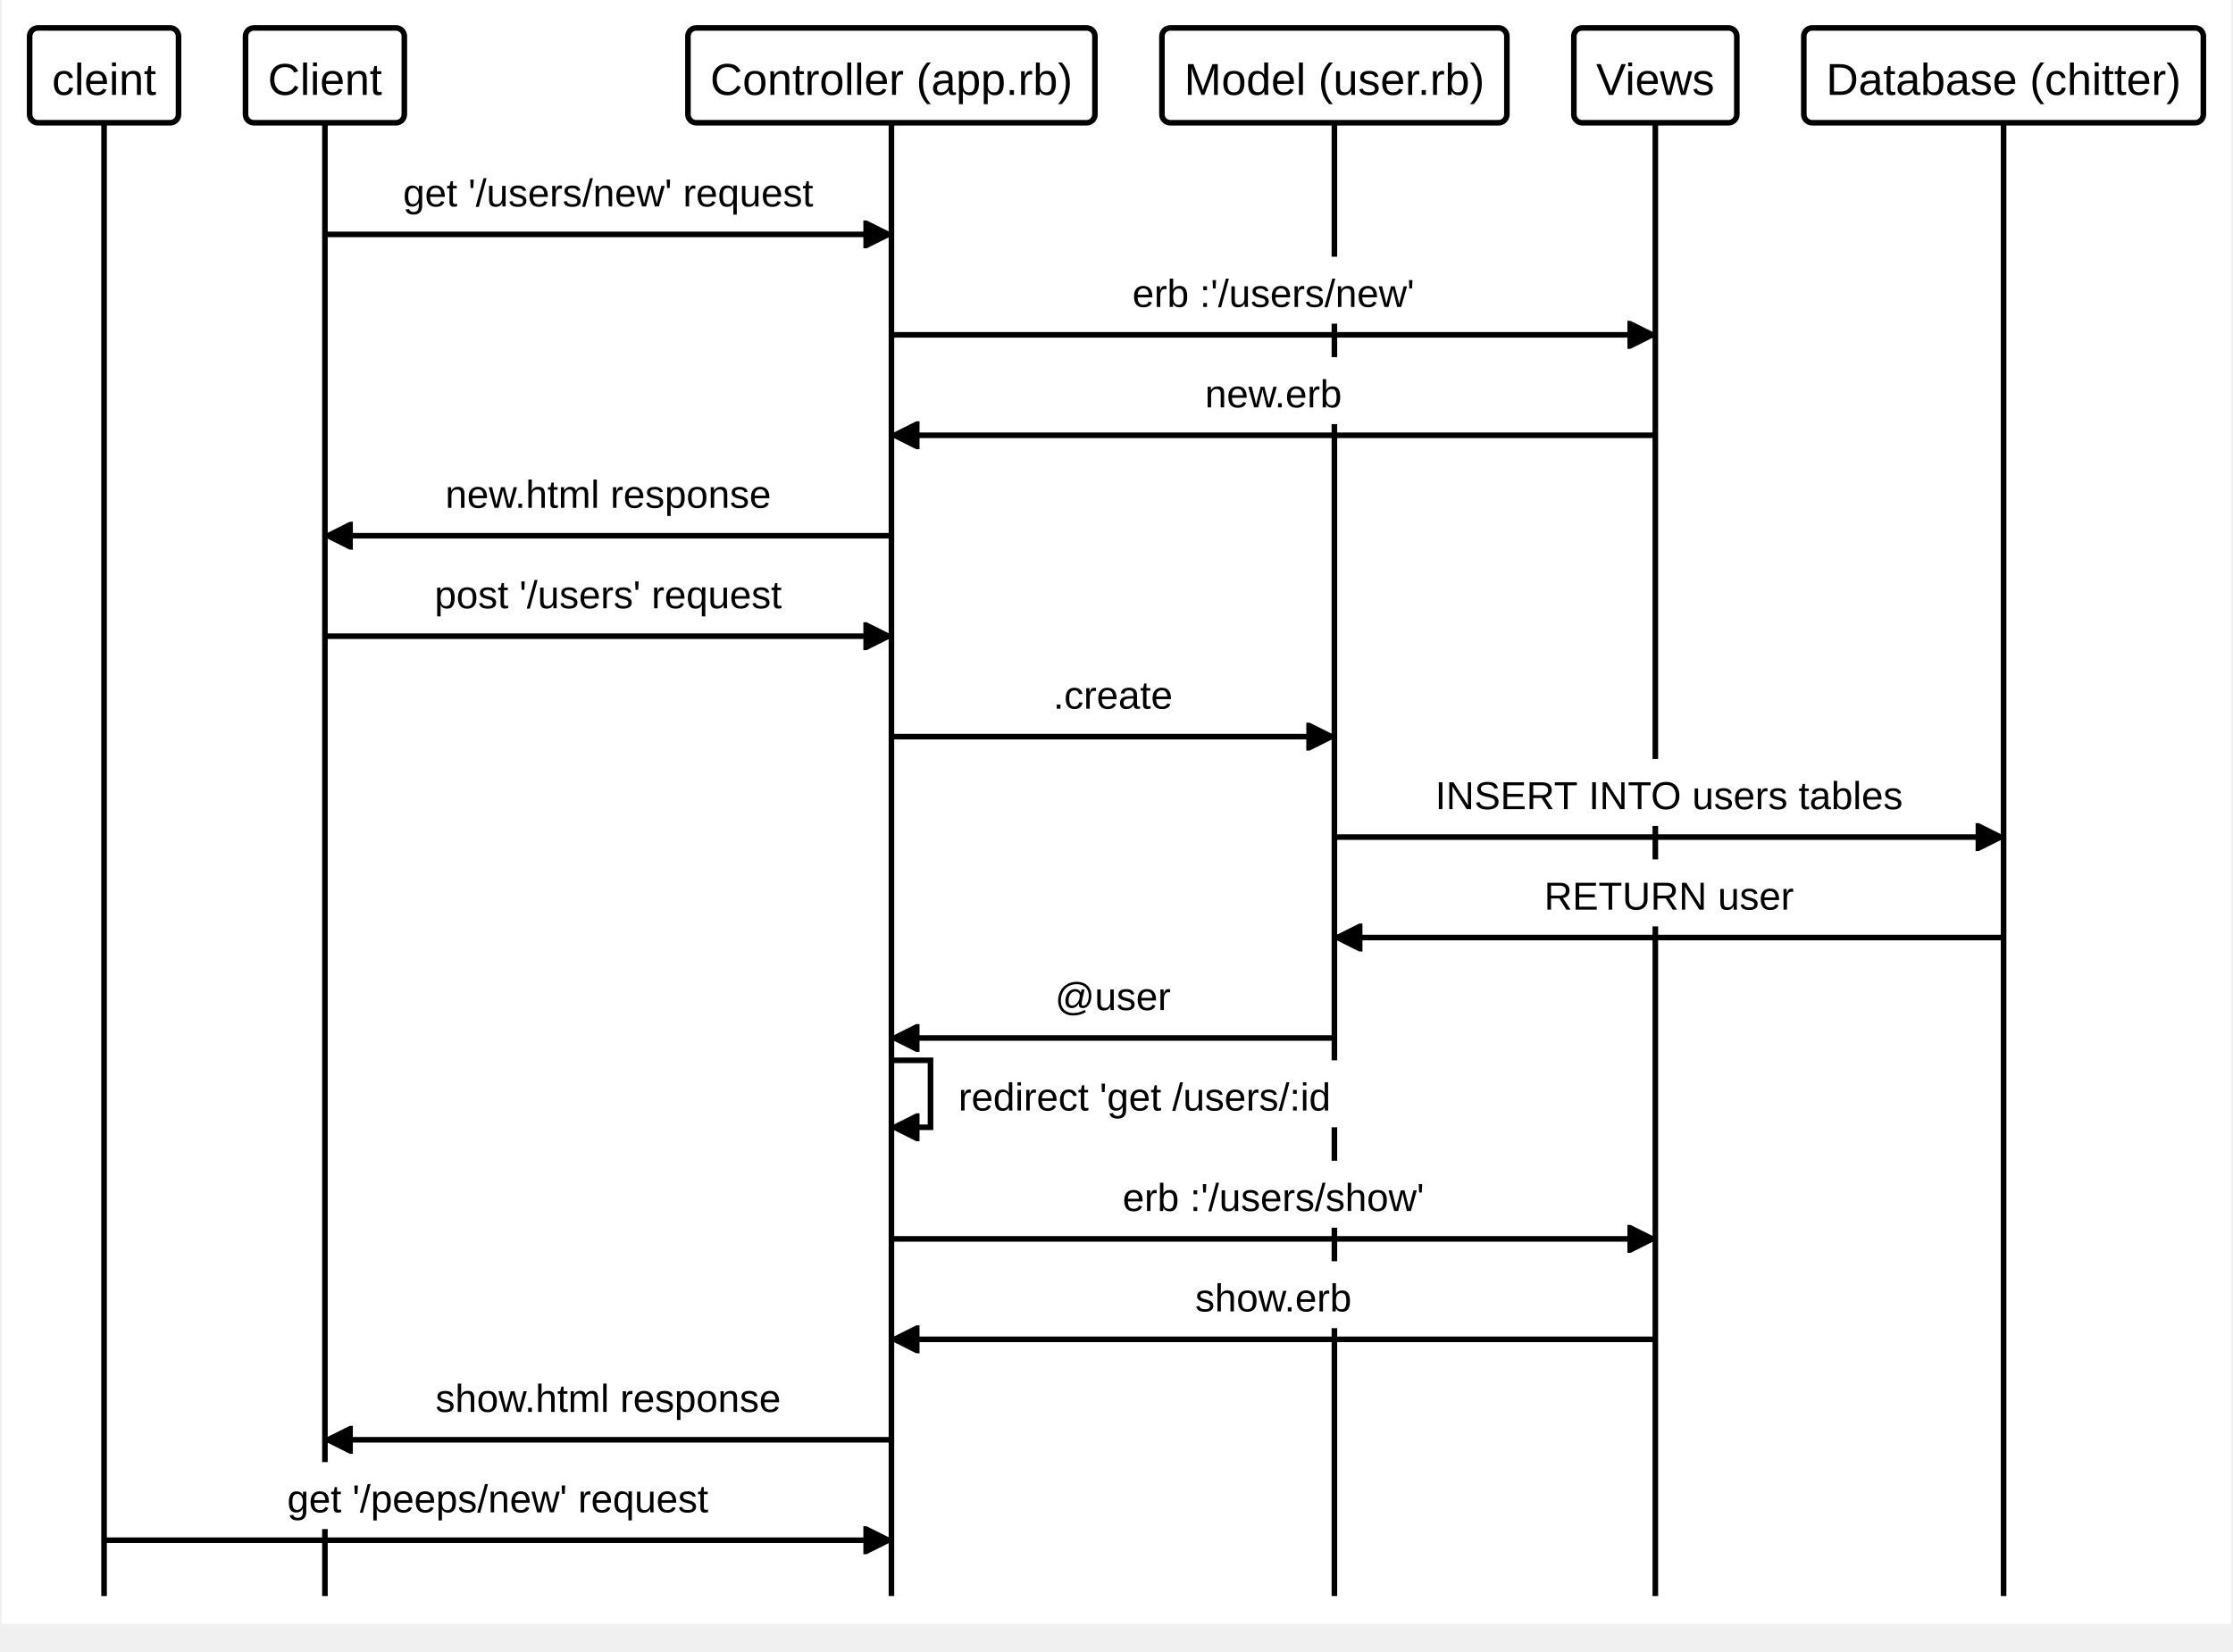
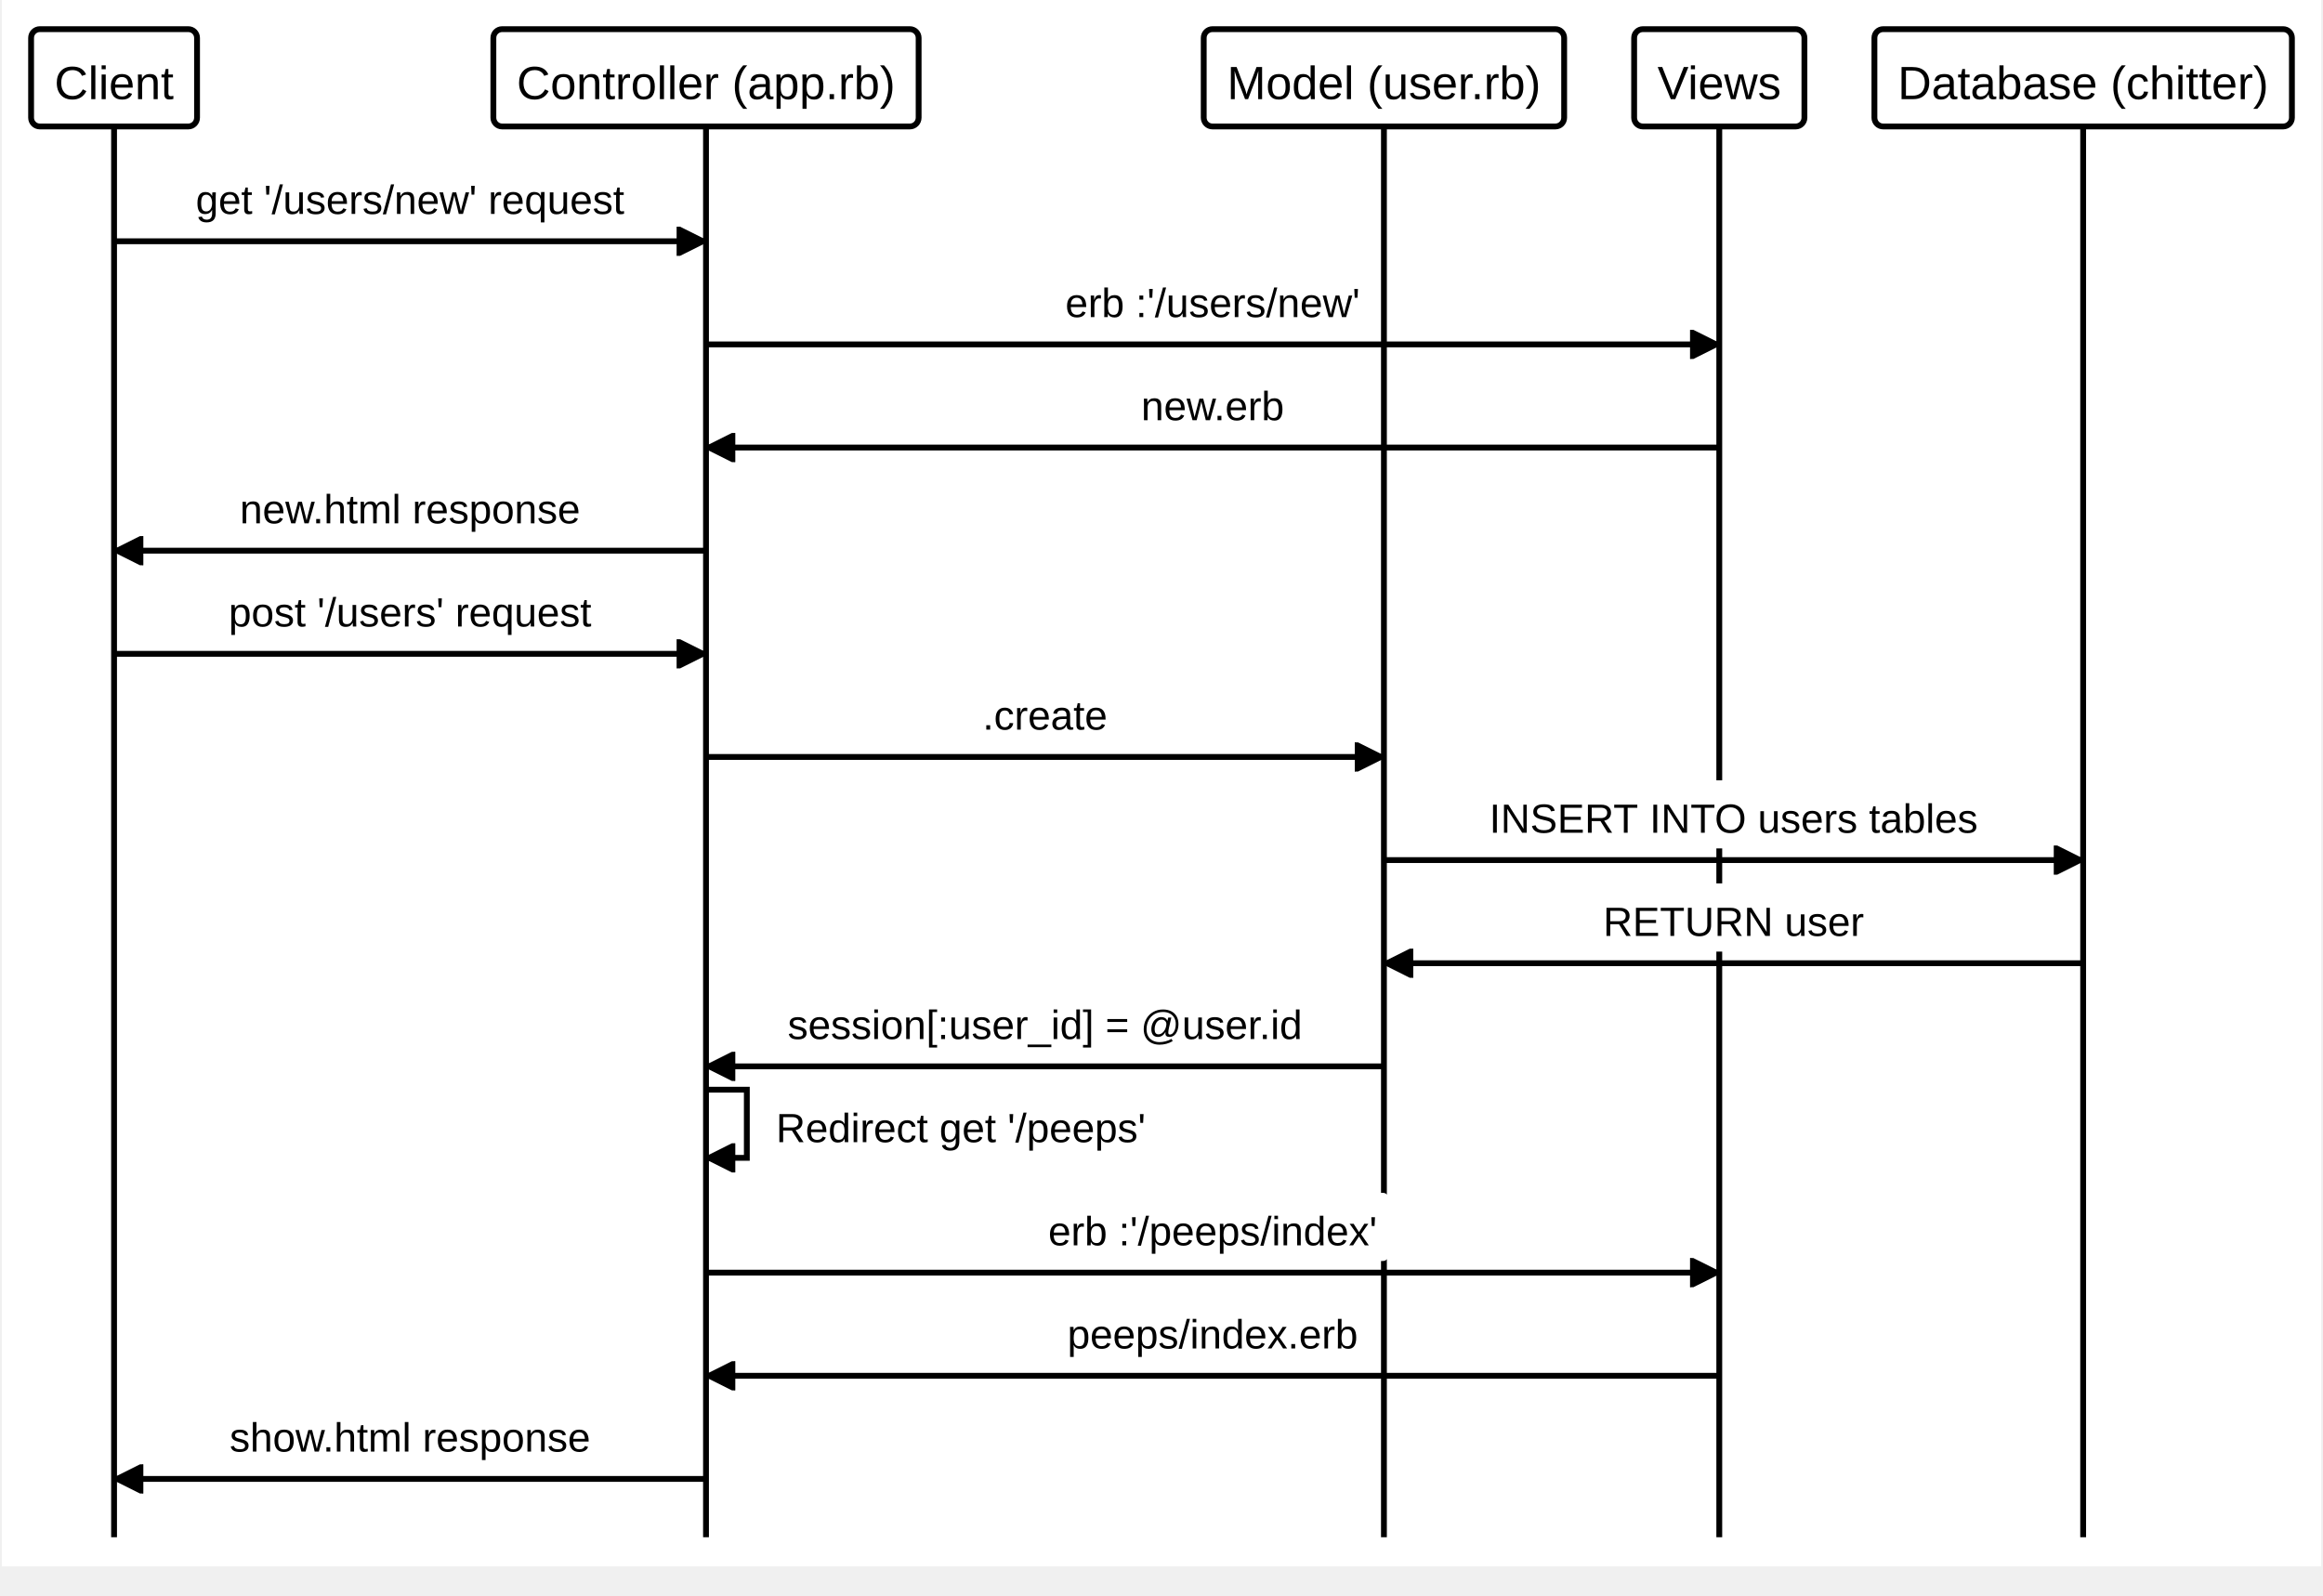
- <svg xmlns="http://www.w3.org/2000/svg" id="mainsvg" width="878.731" height="650.2" viewBox="-10 -10 798.847 592">
+ <svg xmlns="http://www.w3.org/2000/svg" id="mainsvg" width="874.779" height="600.975" viewBox="-10 -10 795.254 547.25">
  <defs>
    <marker id="arrow" viewBox="0 0 10 10" refX="10" refY="5" markerWidth="5" markerHeight="5" orient="auto-start-reverse" fill="black">
      <path stroke="black" d="M 0 0 L 10 5 L 0 10 z" />
    </marker>
    <marker id="Many" viewBox="0 0 16 16" refX="15" refY="8" markerWidth="15" markerHeight="15" orient="auto-start-reverse">
      <path stroke="black" d="M0 8H15M15 15L2 8L15 1" fill="none" />
    </marker>
    <marker id="ZeroOrOne" viewBox="0 0 16 10" refX="15" refY="5" markerWidth="21" markerHeight="21" orient="auto-start-reverse">
      <path d="M9 5H16" stroke="black" fill="none" />
      <circle cx="5" cy="5" r="4.5" stroke="black" fill="#fff" />
      <path d="M12 0L12 10" stroke="black" fill="none" />
    </marker>
    <marker id="OneOnlyOne" viewBox="0 0 10 14" refX="10" refY="7" markerWidth="13" markerHeight="13" orient="auto-start-reverse">
      <path d="M0 7H4M4 7H7M4 7V0M4 7V14M7 7H10M7 7V0M7 7V14" stroke="black" fill="none" />
    </marker>
    <marker id="OneOrMany" viewBox="0 0 16 16" refX="15" refY="8" markerWidth="15" markerHeight="15" orient="auto-start-reverse">
      <path stroke="black" d="M2 1V15M2 8L15 15M2 8L15 1M2 8H0M2 8H15" fill="none" />
    </marker>
    <marker id="ZeroOrMany" viewBox="0 0 25 16" refX="23" refY="8" markerWidth="25" markerHeight="25" orient="auto-start-reverse">
      <path d="M13 8H27M27 15L14 8L27 1" stroke="black" fill="none" />
      <path d="M13.5 7.5C13.5 10.78 10.625 13.5 7 13.5C3.375 13.5 0.5 10.78 0.5 7.5C0.5 4.221 3.375 1.5 7 1.5C10.625 1.5 13.5 4.221 13.5 7.5Z" stroke="black" fill="#fff" />
    </marker>
    <marker id="aggregation" viewBox="0 0 10 6" refX="9.3" refY="2.8" markerWidth="23" markerHeight="15" orient="auto-start-reverse">
      <path stroke="black" fill="#fff" stroke-width="0.7" d="M1.016 2.826L5 0.574L8.984 2.826L5 5.078L1.016 2.826Z" />
    </marker>
    <marker id="composition" viewBox="0 0 10 6" refX="9.7" refY="2.8" markerWidth="18" markerHeight="15" orient="auto-start-reverse">
      <path stroke="black" fill="black" d="M1.016 2.826L5 0.574L8.984 2.826L5 5.078L1.016 2.826Z" />
    </marker>
    <marker id="implementation" viewBox="0 0 8 10" refX="8" refY="5" markerWidth="20" markerHeight="20" orient="auto-start-reverse">
      <path stroke="black" fill="#fff" stroke-width="0.7" d="M0.75 1.103L7.5 5L0.75 8.897L0.75 1.103Z" />
    </marker>
    <marker id="dependency" viewBox="0 0 12 12" refX="11" refY="6" markerWidth="12" markerHeight="11" orient="auto-start-reverse">
      <path stroke="black" fill="#fff" d="M1 5.932H10.886M10.886 5.932L1 0.5M10.886 5.932L1 11" />
    </marker>
    <marker id="inheritance" viewBox="0 0 8 10" refX="8" refY="5" markerWidth="20" markerHeight="20" orient="auto-start-reverse">
      <path stroke="black" fill="#fff" stroke-width="0.7" d="M0.75 1.103L7.5 5L0.75 8.897L0.75 1.103Z" />
    </marker>
    <marker id="association" viewBox="0 0 12 12" refX="11" refY="6" markerWidth="12" markerHeight="11" orient="auto-start-reverse">
      <path stroke="black" d="M1 5.932H10.886M10.886 5.932L1 0.5M10.886 5.932L1 11" />
    </marker>
    <filter id="shadowOLD" x="-50%" y="-50%" width="250%" height="250%">
      <feDropShadow flood-color="black" flood-opacity="0.3" dx="1" dy="1" stdDeviation="2"> </feDropShadow>
    </filter>
-     <filter id="shadow-path" filterUnits="userSpaceOnUse" x="-10" y="-10" width="798.847px" height="582px">
+     <filter id="shadow-path" filterUnits="userSpaceOnUse" x="-10" y="-10" width="795.254px" height="537.25px">
      <feDropShadow flood-color="black" flood-opacity="0.1" dx="1" dy="1" stdDeviation="1"> </feDropShadow>
    </filter>
-     <filter id="shadow" filterUnits="userSpaceOnUse" x="-10" y="-10" width="898.847px" height="682px">
+     <filter id="shadow" filterUnits="userSpaceOnUse" x="-10" y="-10" width="895.254px" height="637.25px">
      <feDropShadow flood-color="black" flood-opacity="0.1" dx="1" dy="1" stdDeviation="1"> </feDropShadow>
    </filter>
  </defs>
-   <rect x="-10" y="-10" width="798.847" height="582" fill="#fff" />
+   <rect x="-10" y="-10" width="795.254" height="537.25" fill="#fff" />
  <g transform="translate(0, 0)">
-     <rect width="53.352" height="34" stroke="black" fill="white" stroke-width="2" transform="translate(0, 0)" rx="3" />
-     <text fill="black" font-size="16" font-weight="normal" transform="translate(8, 8)" alignment-baseline="middle" font-family="Arial">
-       <tspan x="0" dy="16" font-family="Arial" font-size="16" font-weight="normal">cleint</tspan>
-     </text>
-   </g>
-   <g transform="translate(77.35156, 0)">
-     <rect width="56.906" height="34" stroke="black" fill="white" stroke-width="2" transform="translate(0, 0)" rx="3" />
+     <rect width="56.906" height="33.375" stroke="black" fill="white" stroke-width="2" transform="translate(0, 0)" rx="3" />
    <text fill="black" font-size="16" font-weight="normal" transform="translate(8, 8)" alignment-baseline="middle" font-family="Arial">
      <tspan x="0" dy="16" font-family="Arial" font-size="16" font-weight="normal">Client</tspan>
    </text>
  </g>
-   <g transform="translate(235.8701, 0)">
-     <rect width="145.828" height="34" stroke="black" fill="white" stroke-width="2" transform="translate(0, 0)" rx="3" />
+   <g transform="translate(158.5186, 0)">
+     <rect width="145.828" height="33.375" stroke="black" fill="white" stroke-width="2" transform="translate(0, 0)" rx="3" />
    <text fill="black" font-size="16" font-weight="normal" transform="translate(8, 8)" alignment-baseline="middle" font-family="Arial">
      <tspan x="0" dy="16" font-family="Arial" font-size="16" font-weight="normal">Controller (app.rb)</tspan>
    </text>
  </g>
-   <g transform="translate(405.6982, 0)">
-     <rect width="123.594" height="34" stroke="black" fill="white" stroke-width="2" transform="translate(0, 0)" rx="3" />
+   <g transform="translate(402.1055, 0)">
+     <rect width="123.594" height="33.375" stroke="black" fill="white" stroke-width="2" transform="translate(0, 0)" rx="3" />
    <text fill="black" font-size="16" font-weight="normal" transform="translate(8, 8)" alignment-baseline="middle" font-family="Arial">
      <tspan x="0" dy="16" font-family="Arial" font-size="16" font-weight="normal">Model (user.rb)</tspan>
    </text>
  </g>
-   <g transform="translate(553.292, 0)">
-     <rect width="58.391" height="34" stroke="black" fill="white" stroke-width="2" transform="translate(0, 0)" rx="3" />
+   <g transform="translate(549.6992, 0)">
+     <rect width="58.391" height="33.375" stroke="black" fill="white" stroke-width="2" transform="translate(0, 0)" rx="3" />
    <text fill="black" font-size="16" font-weight="normal" transform="translate(8, 8)" alignment-baseline="middle" font-family="Arial">
      <tspan x="0" dy="16" font-family="Arial" font-size="16" font-weight="normal">Views</tspan>
    </text>
  </g>
-   <g transform="translate(635.6826, 0)">
-     <rect width="143.164" height="34" stroke="black" fill="white" stroke-width="2" transform="translate(0, 0)" rx="3" />
+   <g transform="translate(632.0898, 0)">
+     <rect width="143.164" height="33.375" stroke="black" fill="white" stroke-width="2" transform="translate(0, 0)" rx="3" />
    <text fill="black" font-size="16" font-weight="normal" transform="translate(8, 8)" alignment-baseline="middle" font-family="Arial">
      <tspan x="0" dy="16" font-family="Arial" font-size="16" font-weight="normal">Database (chitter)</tspan>
    </text>
  </g>
-   <path d="M 105.805,74 L 308.784 74" fill="none" stroke="black" stroke-dasharray="none" stroke-width="2" marker-end="url(#arrow)" />
-   <path d="M 308.784,110 L 582.487 110" fill="none" stroke="black" stroke-dasharray="none" stroke-width="2" marker-end="url(#arrow)" />
-   <path d="M 582.487,146 L 308.784 146" fill="none" stroke="black" stroke-dasharray="none" stroke-width="2" marker-end="url(#arrow)" />
-   <path d="M 308.784,182 L 105.805 182" fill="none" stroke="black" stroke-dasharray="none" stroke-width="2" marker-end="url(#arrow)" />
-   <path d="M 105.805,218 L 308.784 218" fill="none" stroke="black" stroke-dasharray="none" stroke-width="2" marker-end="url(#arrow)" />
-   <path d="M 308.784,254 L 467.495 254" fill="none" stroke="black" stroke-dasharray="none" stroke-width="2" marker-end="url(#arrow)" />
-   <path d="M 467.495,290 L 707.265 290" fill="none" stroke="black" stroke-dasharray="none" stroke-width="2" marker-end="url(#arrow)" />
-   <path d="M 707.265,326 L 467.495 326" fill="none" stroke="black" stroke-dasharray="none" stroke-width="2" marker-end="url(#arrow)" />
-   <path d="M 467.495,362 L 308.784 362" fill="none" stroke="black" stroke-dasharray="none" stroke-width="2" marker-end="url(#arrow)" />
-   <path d="M 308.784,370 L 322.784 370 L 322.784 394 L 308.784 394" fill="none" stroke="black" stroke-dasharray="none" stroke-width="2" marker-end="url(#arrow)" />
-   <path d="M 308.784,434 L 582.487 434" fill="none" stroke="black" stroke-dasharray="none" stroke-width="2" marker-end="url(#arrow)" />
-   <path d="M 582.487,470 L 308.784 470" fill="none" stroke="black" stroke-dasharray="none" stroke-width="2" marker-end="url(#arrow)" />
-   <path d="M 308.784,506 L 105.805 506" fill="none" stroke="black" stroke-dasharray="none" stroke-width="2" marker-end="url(#arrow)" />
-   <path d="M 26.676,542 L 308.784 542" fill="none" stroke="black" stroke-dasharray="none" stroke-width="2" marker-end="url(#arrow)" />
-   <path d="M 26.676,34 L 26.676 562" fill="none" stroke="black" stroke-dasharray="none" stroke-width="2" />
-   <path d="M 105.805,34 L 105.805 562" fill="none" stroke="black" stroke-dasharray="none" stroke-width="2" />
-   <path d="M 308.784,34 L 308.784 562" fill="none" stroke="black" stroke-dasharray="none" stroke-width="2" />
-   <path d="M 467.495,34 L 467.495 562" fill="none" stroke="black" stroke-dasharray="none" stroke-width="2" />
-   <path d="M 582.487,34 L 582.487 562" fill="none" stroke="black" stroke-dasharray="none" stroke-width="2" />
-   <path d="M 707.265,34 L 707.265 562" fill="none" stroke="black" stroke-dasharray="none" stroke-width="2" />
-   <g transform="translate(129.8047, 46)">
-     <rect width="154.979" height="24" stroke="none" fill="white" stroke-width="0" transform="translate(0, 0)" rx="2" />
+   <path d="M 28.453,72.75 L 231.433 72.75" fill="none" stroke="black" stroke-dasharray="none" stroke-width="2" marker-end="url(#arrow)" />
+   <path d="M 231.433,108.125 L 578.895 108.125" fill="none" stroke="black" stroke-dasharray="none" stroke-width="2" marker-end="url(#arrow)" />
+   <path d="M 578.895,143.5 L 231.433 143.5" fill="none" stroke="black" stroke-dasharray="none" stroke-width="2" marker-end="url(#arrow)" />
+   <path d="M 231.433,178.875 L 28.453 178.875" fill="none" stroke="black" stroke-dasharray="none" stroke-width="2" marker-end="url(#arrow)" />
+   <path d="M 28.453,214.25 L 231.433 214.25" fill="none" stroke="black" stroke-dasharray="none" stroke-width="2" marker-end="url(#arrow)" />
+   <path d="M 231.433,249.625 L 463.902 249.625" fill="none" stroke="black" stroke-dasharray="none" stroke-width="2" marker-end="url(#arrow)" />
+   <path d="M 463.902,285 L 703.672 285" fill="none" stroke="black" stroke-dasharray="none" stroke-width="2" marker-end="url(#arrow)" />
+   <path d="M 703.672,320.375 L 463.902 320.375" fill="none" stroke="black" stroke-dasharray="none" stroke-width="2" marker-end="url(#arrow)" />
+   <path d="M 463.902,355.75 L 231.433 355.75" fill="none" stroke="black" stroke-dasharray="none" stroke-width="2" marker-end="url(#arrow)" />
+   <path d="M 231.433,363.75 L 245.433 363.75 L 245.433 387.125 L 231.433 387.125" fill="none" stroke="black" stroke-dasharray="none" stroke-width="2" marker-end="url(#arrow)" />
+   <path d="M 231.433,426.5 L 578.895 426.5" fill="none" stroke="black" stroke-dasharray="none" stroke-width="2" marker-end="url(#arrow)" />
+   <path d="M 578.895,461.875 L 231.433 461.875" fill="none" stroke="black" stroke-dasharray="none" stroke-width="2" marker-end="url(#arrow)" />
+   <path d="M 231.433,497.25 L 28.453 497.25" fill="none" stroke="black" stroke-dasharray="none" stroke-width="2" marker-end="url(#arrow)" />
+   <path d="M 28.453,33.375 L 28.453 517.25" fill="none" stroke="black" stroke-dasharray="none" stroke-width="2" />
+   <path d="M 231.433,33.375 L 231.433 517.25" fill="none" stroke="black" stroke-dasharray="none" stroke-width="2" />
+   <path d="M 463.902,33.375 L 463.902 517.25" fill="none" stroke="black" stroke-dasharray="none" stroke-width="2" />
+   <path d="M 578.895,33.375 L 578.895 517.25" fill="none" stroke="black" stroke-dasharray="none" stroke-width="2" />
+   <path d="M 703.672,33.375 L 703.672 517.25" fill="none" stroke="black" stroke-dasharray="none" stroke-width="2" />
+   <g transform="translate(52.45312, 45.375)">
+     <rect width="154.979" height="23.375" stroke="none" fill="white" stroke-width="0" transform="translate(0, 0)" rx="2" />
    <text fill="black" font-size="14" font-weight="normal" transform="translate(4, 4)" alignment-baseline="middle" font-family="Arial">
      <tspan x="0" dy="14" font-family="Arial" font-size="14" font-weight="normal">get '/users/new' request</tspan>
    </text>
  </g>
-   <g transform="translate(391.1079, 82)">
-     <rect width="109.056" height="24" stroke="none" fill="white" stroke-width="0" transform="translate(0, 0)" rx="2" />
+   <g transform="translate(350.6357, 80.75)">
+     <rect width="109.056" height="23.375" stroke="none" fill="white" stroke-width="0" transform="translate(0, 0)" rx="2" />
    <text fill="black" font-size="14" font-weight="normal" transform="translate(4, 4)" alignment-baseline="middle" font-family="Arial">
      <tspan x="0" dy="14" font-family="Arial" font-size="14" font-weight="normal">erb :'/users/new'</tspan>
    </text>
  </g>
-   <g transform="translate(417.1187, 118)">
-     <rect width="57.034" height="24" stroke="none" fill="white" stroke-width="0" transform="translate(0, 0)" rx="2" />
+   <g transform="translate(376.6465, 116.125)">
+     <rect width="57.034" height="23.375" stroke="none" fill="white" stroke-width="0" transform="translate(0, 0)" rx="2" />
    <text fill="black" font-size="14" font-weight="normal" transform="translate(4, 4)" alignment-baseline="middle" font-family="Arial">
      <tspan x="0" dy="14" font-family="Arial" font-size="14" font-weight="normal">new.erb</tspan>
    </text>
  </g>
-   <g transform="translate(144.9292, 154)">
-     <rect width="124.73" height="24" stroke="none" fill="white" stroke-width="0" transform="translate(0, 0)" rx="2" />
+   <g transform="translate(67.57764, 151.5)">
+     <rect width="124.73" height="23.375" stroke="none" fill="white" stroke-width="0" transform="translate(0, 0)" rx="2" />
    <text fill="black" font-size="14" font-weight="normal" transform="translate(4, 4)" alignment-baseline="middle" font-family="Arial">
      <tspan x="0" dy="14" font-family="Arial" font-size="14" font-weight="normal">new.html response</tspan>
    </text>
  </g>
-   <g transform="translate(141.0908, 190)">
-     <rect width="132.407" height="24" stroke="none" fill="white" stroke-width="0" transform="translate(0, 0)" rx="2" />
+   <g transform="translate(63.73926, 186.875)">
+     <rect width="132.407" height="23.375" stroke="none" fill="white" stroke-width="0" transform="translate(0, 0)" rx="2" />
    <text fill="black" font-size="14" font-weight="normal" transform="translate(4, 4)" alignment-baseline="middle" font-family="Arial">
      <tspan x="0" dy="14" font-family="Arial" font-size="14" font-weight="normal">post '/users' request</tspan>
    </text>
  </g>
-   <g transform="translate(362.7397, 226)">
-     <rect width="50.8" height="24" stroke="none" fill="white" stroke-width="0" transform="translate(0, 0)" rx="2" />
+   <g transform="translate(322.2676, 222.25)">
+     <rect width="50.8" height="23.375" stroke="none" fill="white" stroke-width="0" transform="translate(0, 0)" rx="2" />
    <text fill="black" font-size="14" font-weight="normal" transform="translate(4, 4)" alignment-baseline="middle" font-family="Arial">
      <tspan x="0" dy="14" font-family="Arial" font-size="14" font-weight="normal">.create</tspan>
    </text>
  </g>
-   <g transform="translate(499.6123, 262)">
-     <rect width="175.535" height="24" stroke="none" fill="white" stroke-width="0" transform="translate(0, 0)" rx="2" />
+   <g transform="translate(496.0195, 257.625)">
+     <rect width="175.535" height="23.375" stroke="none" fill="white" stroke-width="0" transform="translate(0, 0)" rx="2" />
    <text fill="black" font-size="14" font-weight="normal" transform="translate(4, 4)" alignment-baseline="middle" font-family="Arial">
      <tspan x="0" dy="14" font-family="Arial" font-size="14" font-weight="normal">INSERT INTO users tables</tspan>
    </text>
  </g>
-   <g transform="translate(538.6523, 298)">
-     <rect width="97.455" height="24" stroke="none" fill="white" stroke-width="0" transform="translate(0, 0)" rx="2" />
+   <g transform="translate(535.0596, 293)">
+     <rect width="97.455" height="23.375" stroke="none" fill="white" stroke-width="0" transform="translate(0, 0)" rx="2" />
    <text fill="black" font-size="14" font-weight="normal" transform="translate(4, 4)" alignment-baseline="middle" font-family="Arial">
      <tspan x="0" dy="14" font-family="Arial" font-size="14" font-weight="normal">RETURN user</tspan>
    </text>
  </g>
-   <g transform="translate(363.4165, 334)">
-     <rect width="49.446" height="24" stroke="none" fill="white" stroke-width="0" transform="translate(0, 0)" rx="2" />
+   <g transform="translate(255.4326, 328.375)">
+     <rect width="184.47" height="23.375" stroke="none" fill="white" stroke-width="0" transform="translate(0, 0)" rx="2" />
    <text fill="black" font-size="14" font-weight="normal" transform="translate(4, 4)" alignment-baseline="middle" font-family="Arial">
-       <tspan x="0" dy="14" font-family="Arial" font-size="14" font-weight="normal">@user</tspan>
+       <tspan x="0" dy="14" font-family="Arial" font-size="14" font-weight="normal">session[:user_id] = @user.id</tspan>
    </text>
  </g>
-   <g transform="translate(328.7842, 370)">
-     <rect width="141.396" height="24" stroke="none" fill="white" stroke-width="0" transform="translate(0, 0)" rx="2" />
+   <g transform="translate(251.4326, 363.75)">
+     <rect width="134.752" height="23.375" stroke="none" fill="white" stroke-width="0" transform="translate(0, 0)" rx="2" />
    <text fill="black" font-size="14" font-weight="normal" transform="translate(4, 4)" alignment-baseline="middle" font-family="Arial">
-       <tspan x="0" dy="14" font-family="Arial" font-size="14" font-weight="normal">redirect 'get /users/:id</tspan>
+       <tspan x="0" dy="14" font-family="Arial" font-size="14" font-weight="normal">Redirect get '/peeps'</tspan>
    </text>
  </g>
-   <g transform="translate(387.6079, 406)">
-     <rect width="116.056" height="24" stroke="none" fill="white" stroke-width="0" transform="translate(0, 0)" rx="2" />
+   <g transform="translate(344.7876, 399.125)">
+     <rect width="120.752" height="23.375" stroke="none" fill="white" stroke-width="0" transform="translate(0, 0)" rx="2" />
    <text fill="black" font-size="14" font-weight="normal" transform="translate(4, 4)" alignment-baseline="middle" font-family="Arial">
-       <tspan x="0" dy="14" font-family="Arial" font-size="14" font-weight="normal">erb :'/users/show'</tspan>
+       <tspan x="0" dy="14" font-family="Arial" font-size="14" font-weight="normal">erb :'/peeps/index'</tspan>
    </text>
  </g>
-   <g transform="translate(413.6187, 442)">
-     <rect width="64.034" height="24" stroke="none" fill="white" stroke-width="0" transform="translate(0, 0)" rx="2" />
+   <g transform="translate(351.3501, 434.5)">
+     <rect width="107.627" height="23.375" stroke="none" fill="white" stroke-width="0" transform="translate(0, 0)" rx="2" />
    <text fill="black" font-size="14" font-weight="normal" transform="translate(4, 4)" alignment-baseline="middle" font-family="Arial">
-       <tspan x="0" dy="14" font-family="Arial" font-size="14" font-weight="normal">show.erb</tspan>
+       <tspan x="0" dy="14" font-family="Arial" font-size="14" font-weight="normal">peeps/index.erb</tspan>
    </text>
  </g>
-   <g transform="translate(141.4292, 478)">
-     <rect width="131.73" height="24" stroke="none" fill="white" stroke-width="0" transform="translate(0, 0)" rx="2" />
+   <g transform="translate(64.07764, 469.875)">
+     <rect width="131.73" height="23.375" stroke="none" fill="white" stroke-width="0" transform="translate(0, 0)" rx="2" />
    <text fill="black" font-size="14" font-weight="normal" transform="translate(4, 4)" alignment-baseline="middle" font-family="Arial">
      <tspan x="0" dy="14" font-family="Arial" font-size="14" font-weight="normal">show.html response</tspan>
    </text>
  </g>
-   <g transform="translate(88.28516, 514)">
-     <rect width="158.89" height="24" stroke="none" fill="white" stroke-width="0" transform="translate(0, 0)" rx="2" />
-     <text fill="black" font-size="14" font-weight="normal" transform="translate(4, 4)" alignment-baseline="middle" font-family="Arial">
-       <tspan x="0" dy="14" font-family="Arial" font-size="14" font-weight="normal">get '/peeps/new' request</tspan>
-     </text>
-   </g>
</svg>
